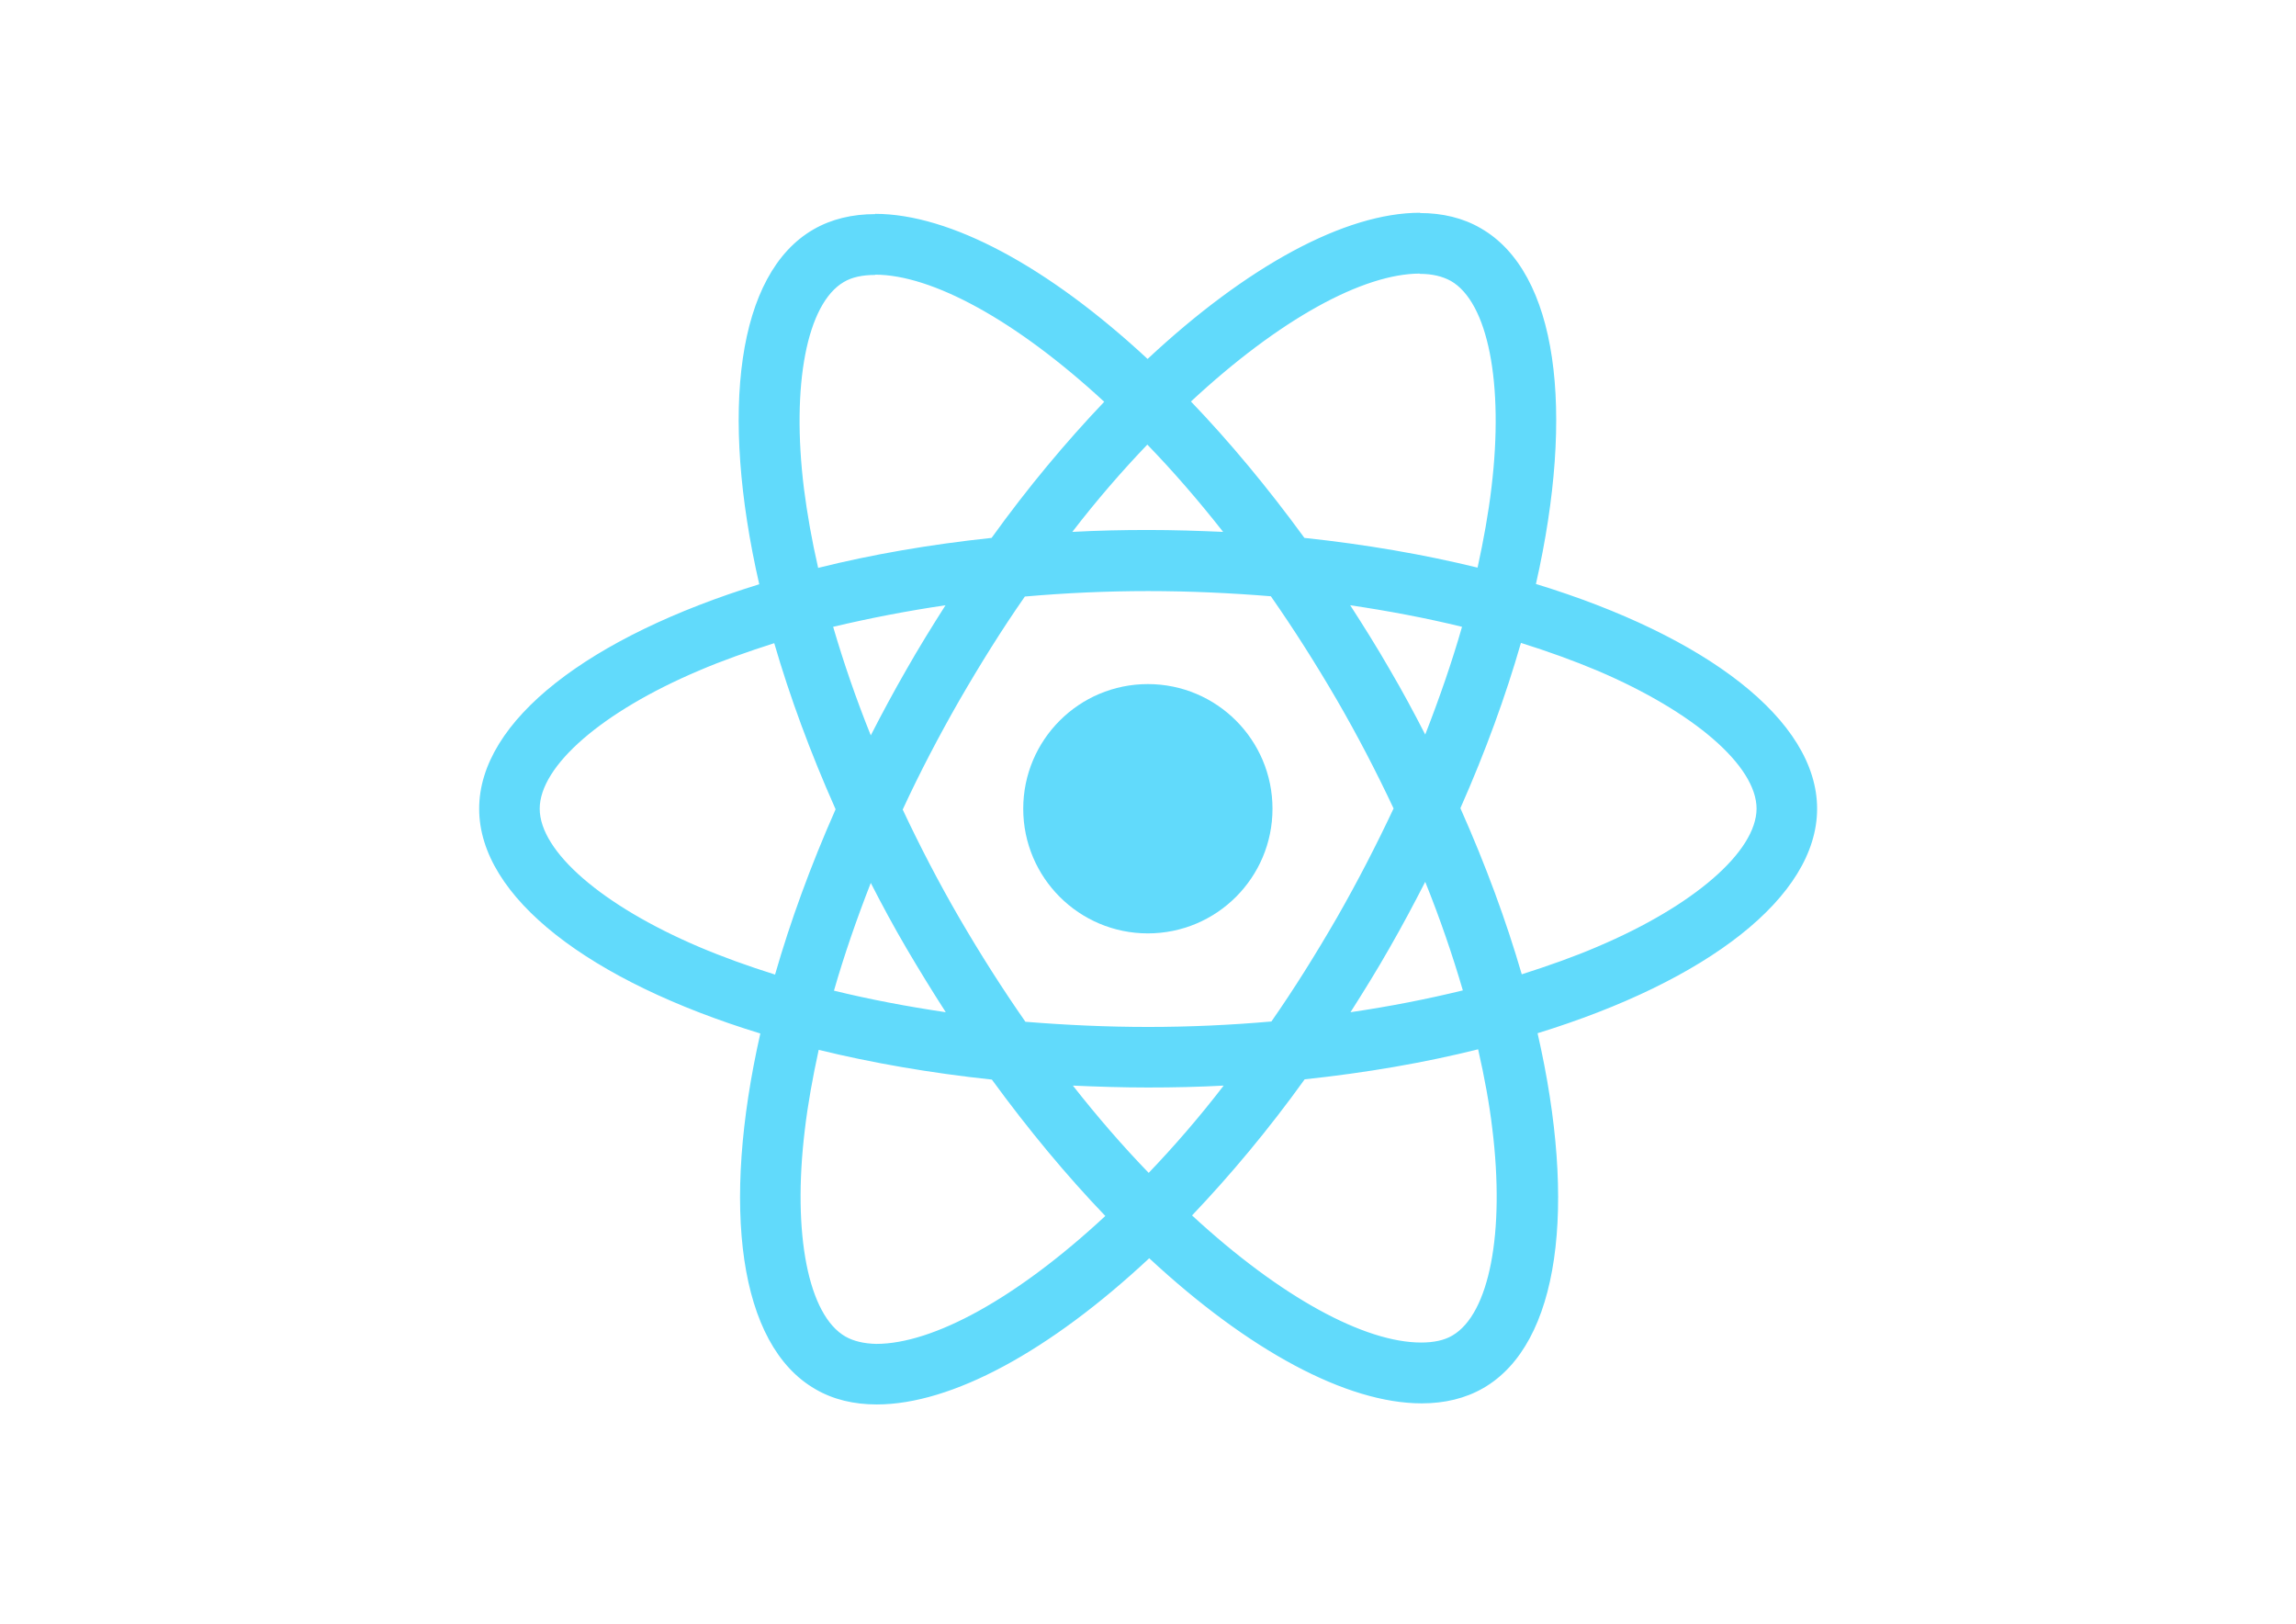
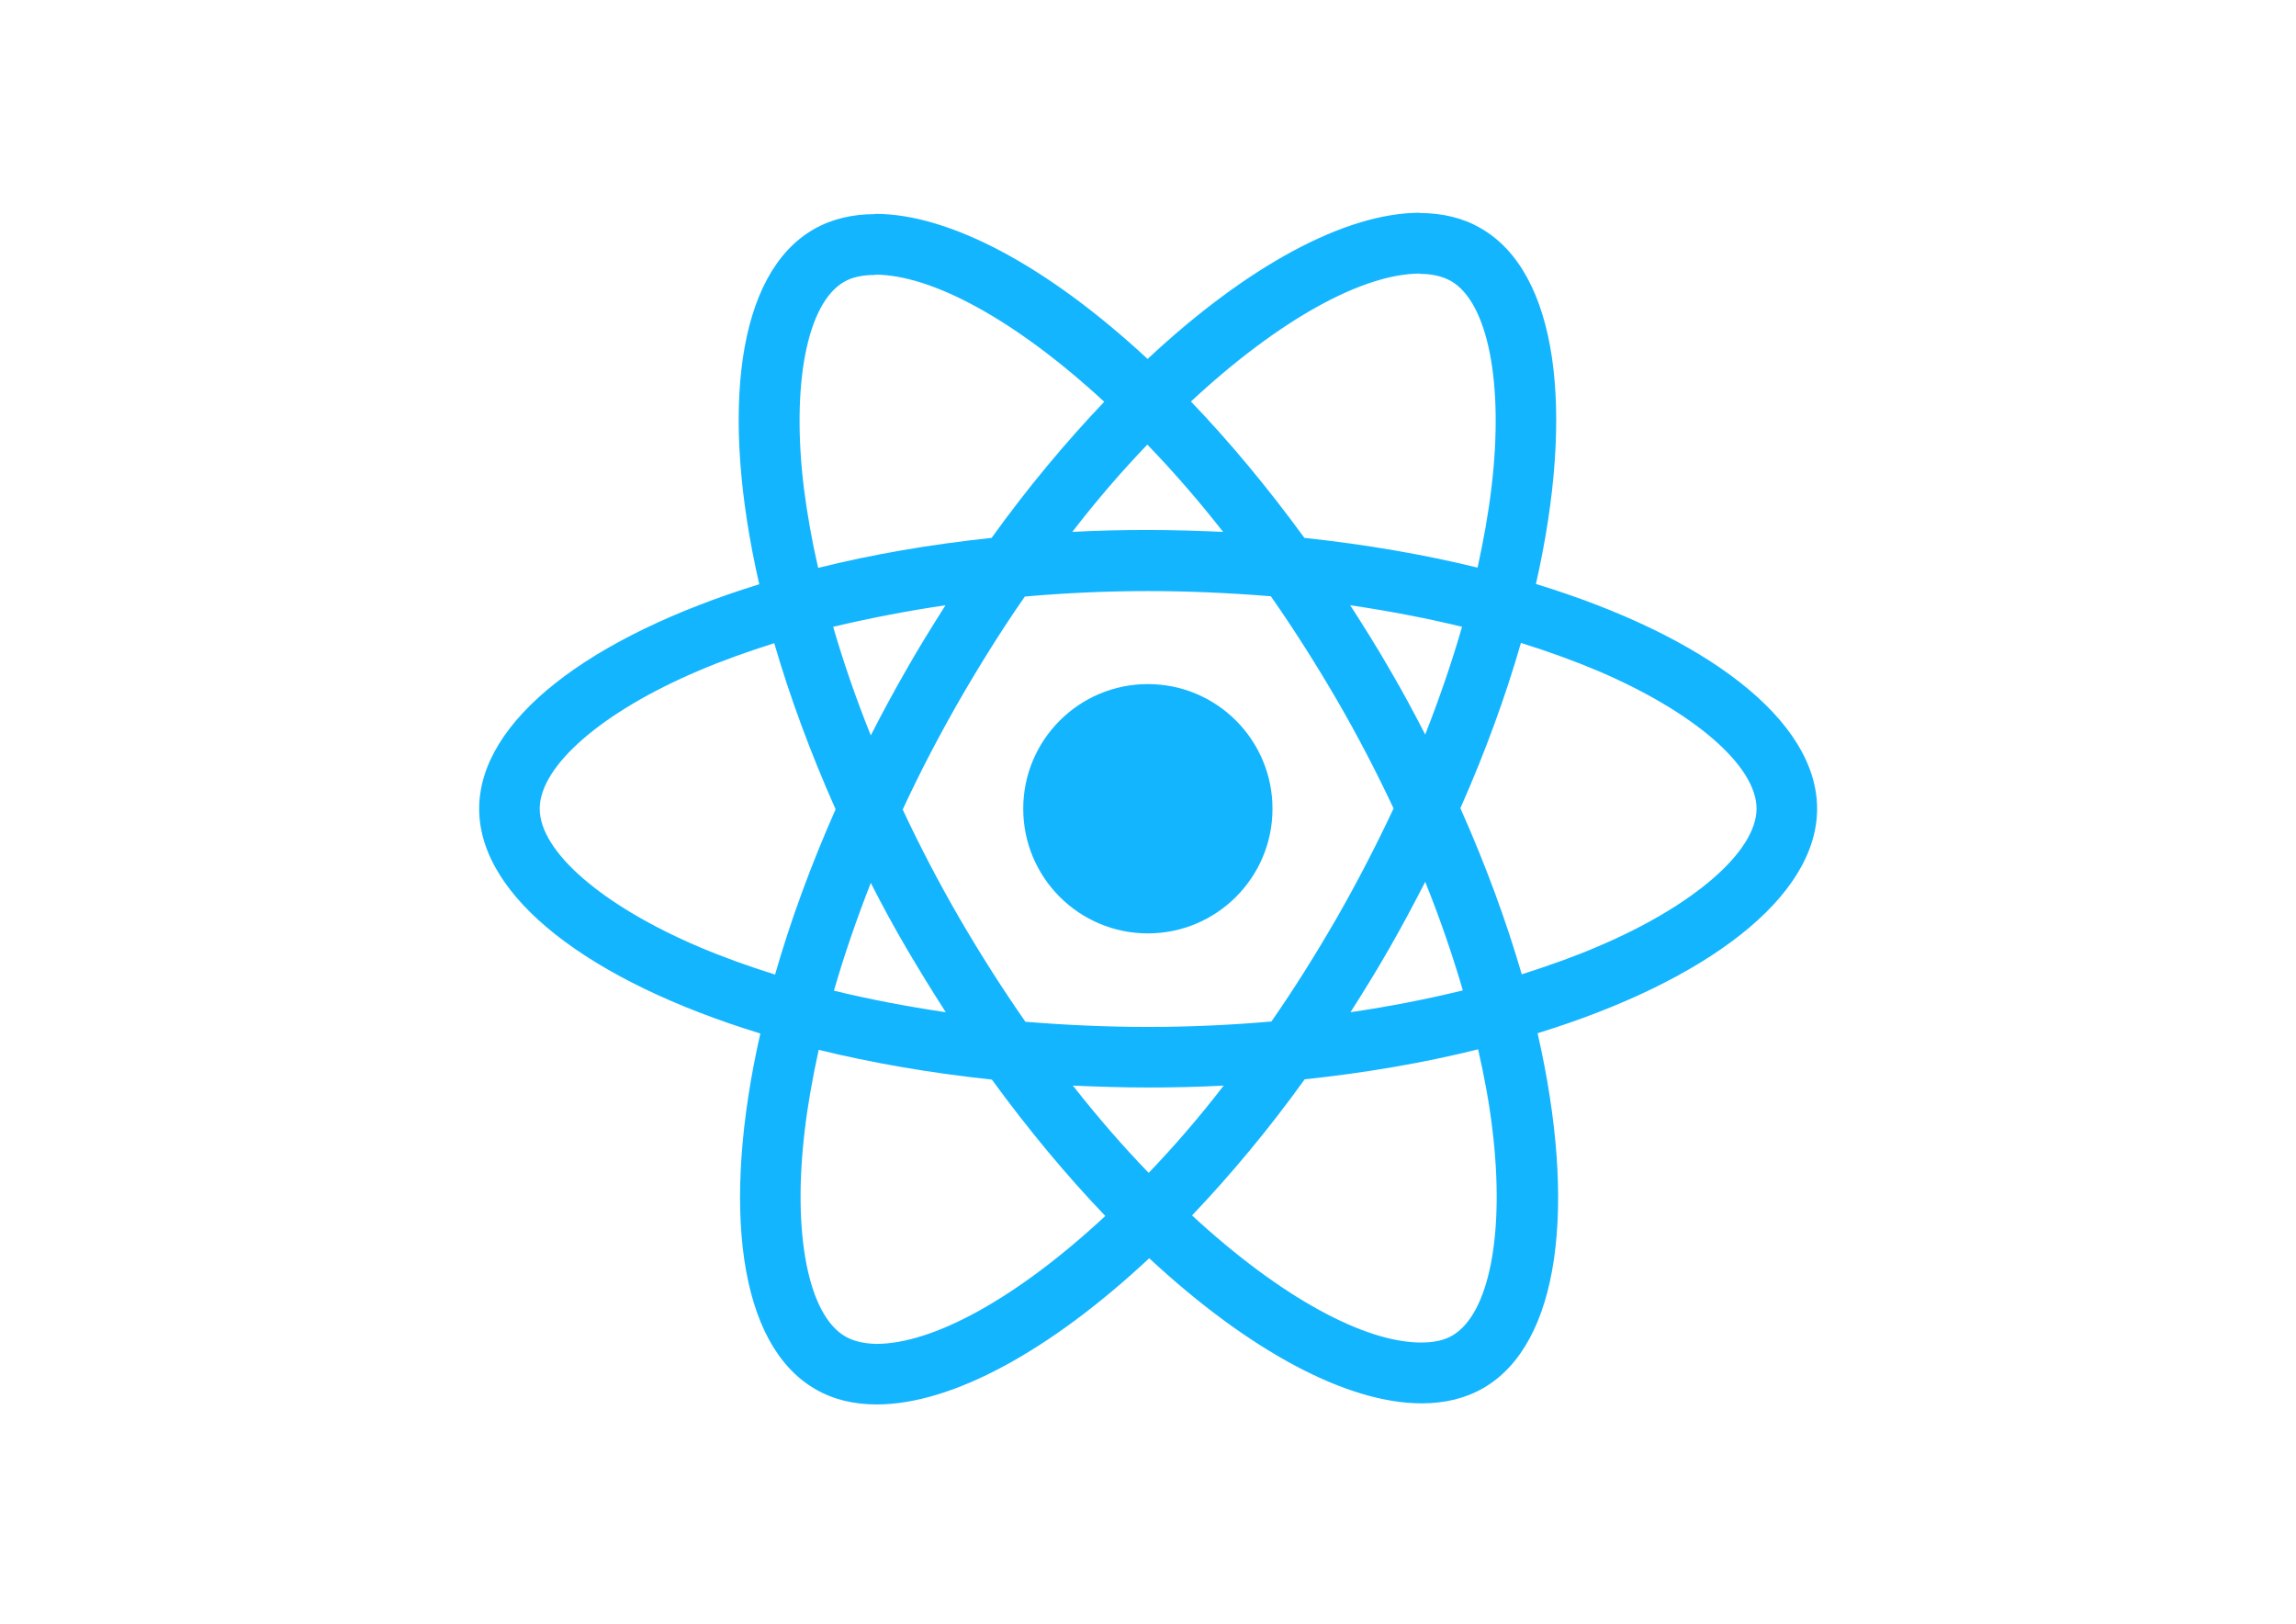
<svg xmlns="http://www.w3.org/2000/svg" viewBox="0 0 841.9 595.3">
-   <g fill="#61DAFB">
+   <g fill="#14b5ff">
    <path d="M666.3 296.5c0-32.5-40.7-63.3-103.1-82.4 14.4-63.6 8-114.2-20.2-130.4-6.5-3.8-14.1-5.6-22.4-5.6v22.3c4.6 0 8.3.9 11.4 2.6 13.6 7.8 19.5 37.5 14.9 75.7-1.1 9.4-2.9 19.3-5.1 29.4-19.6-4.8-41-8.5-63.5-10.9-13.5-18.5-27.5-35.3-41.6-50 32.6-30.3 63.2-46.9 84-46.9V78c-27.5 0-63.5 19.6-99.9 53.6-36.4-33.8-72.4-53.2-99.9-53.2v22.3c20.7 0 51.4 16.5 84 46.6-14 14.7-28 31.4-41.3 49.9-22.6 2.4-44 6.1-63.6 11-2.3-10-4-19.7-5.2-29-4.7-38.2 1.1-67.9 14.6-75.8 3-1.8 6.9-2.6 11.5-2.6V78.5c-8.4 0-16 1.8-22.6 5.6-28.1 16.2-34.4 66.7-19.9 130.1-62.2 19.2-102.7 49.9-102.7 82.3 0 32.5 40.7 63.3 103.1 82.4-14.4 63.6-8 114.2 20.2 130.4 6.5 3.8 14.1 5.6 22.5 5.6 27.5 0 63.5-19.6 99.9-53.6 36.4 33.8 72.4 53.2 99.9 53.2 8.4 0 16-1.8 22.6-5.6 28.1-16.2 34.4-66.7 19.9-130.1 62-19.1 102.5-49.9 102.5-82.3zm-130.2-66.7c-3.7 12.9-8.3 26.2-13.5 39.5-4.1-8-8.4-16-13.1-24-4.6-8-9.5-15.8-14.4-23.4 14.2 2.1 27.9 4.7 41 7.9zm-45.8 106.5c-7.8 13.5-15.8 26.3-24.1 38.2-14.9 1.3-30 2-45.2 2-15.1 0-30.2-.7-45-1.9-8.3-11.9-16.4-24.6-24.2-38-7.6-13.1-14.5-26.4-20.8-39.8 6.2-13.4 13.2-26.8 20.7-39.9 7.8-13.5 15.8-26.3 24.1-38.2 14.9-1.3 30-2 45.2-2 15.1 0 30.2.7 45 1.9 8.3 11.9 16.4 24.6 24.2 38 7.6 13.1 14.5 26.4 20.8 39.8-6.3 13.4-13.2 26.8-20.7 39.9zm32.3-13c5.4 13.4 10 26.8 13.8 39.8-13.1 3.2-26.9 5.9-41.2 8 4.9-7.7 9.8-15.6 14.4-23.7 4.6-8 8.9-16.1 13-24.1zM421.2 430c-9.3-9.6-18.6-20.3-27.8-32 9 .4 18.2.7 27.5.7 9.4 0 18.7-.2 27.8-.7-9 11.7-18.3 22.4-27.5 32zm-74.4-58.9c-14.2-2.1-27.9-4.7-41-7.9 3.7-12.9 8.3-26.2 13.5-39.5 4.1 8 8.4 16 13.1 24 4.7 8 9.5 15.8 14.4 23.4zM420.7 163c9.3 9.6 18.6 20.3 27.8 32-9-.4-18.2-.7-27.5-.7-9.4 0-18.7.2-27.8.7 9-11.7 18.3-22.4 27.5-32zm-74 58.9c-4.9 7.7-9.8 15.6-14.4 23.7-4.6 8-8.9 16-13 24-5.4-13.4-10-26.8-13.8-39.8 13.1-3.1 26.9-5.8 41.2-7.9zm-90.5 125.2c-35.4-15.1-58.3-34.9-58.3-50.6 0-15.7 22.9-35.6 58.3-50.6 8.6-3.7 18-7 27.7-10.1 5.7 19.6 13.2 40 22.5 60.9-9.2 20.8-16.6 41.1-22.2 60.6-9.9-3.1-19.3-6.5-28-10.2zM310 490c-13.6-7.8-19.5-37.5-14.9-75.7 1.1-9.4 2.9-19.3 5.1-29.4 19.6 4.8 41 8.5 63.5 10.9 13.5 18.5 27.5 35.3 41.6 50-32.6 30.3-63.2 46.9-84 46.9-4.5-.1-8.3-1-11.3-2.7zm237.2-76.2c4.7 38.2-1.1 67.9-14.6 75.8-3 1.8-6.9 2.6-11.5 2.6-20.7 0-51.4-16.5-84-46.6 14-14.7 28-31.4 41.3-49.9 22.6-2.4 44-6.1 63.6-11 2.3 10.1 4.1 19.8 5.2 29.1zm38.5-66.7c-8.6 3.7-18 7-27.7 10.1-5.7-19.6-13.2-40-22.5-60.9 9.2-20.8 16.6-41.1 22.2-60.6 9.9 3.1 19.3 6.5 28.1 10.2 35.4 15.1 58.3 34.9 58.3 50.6-.1 15.7-23 35.6-58.4 50.6zM320.8 78.4z" />
    <circle cx="420.9" cy="296.5" r="45.7" />
    <path d="M520.5 78.1z" />
  </g>
</svg>
